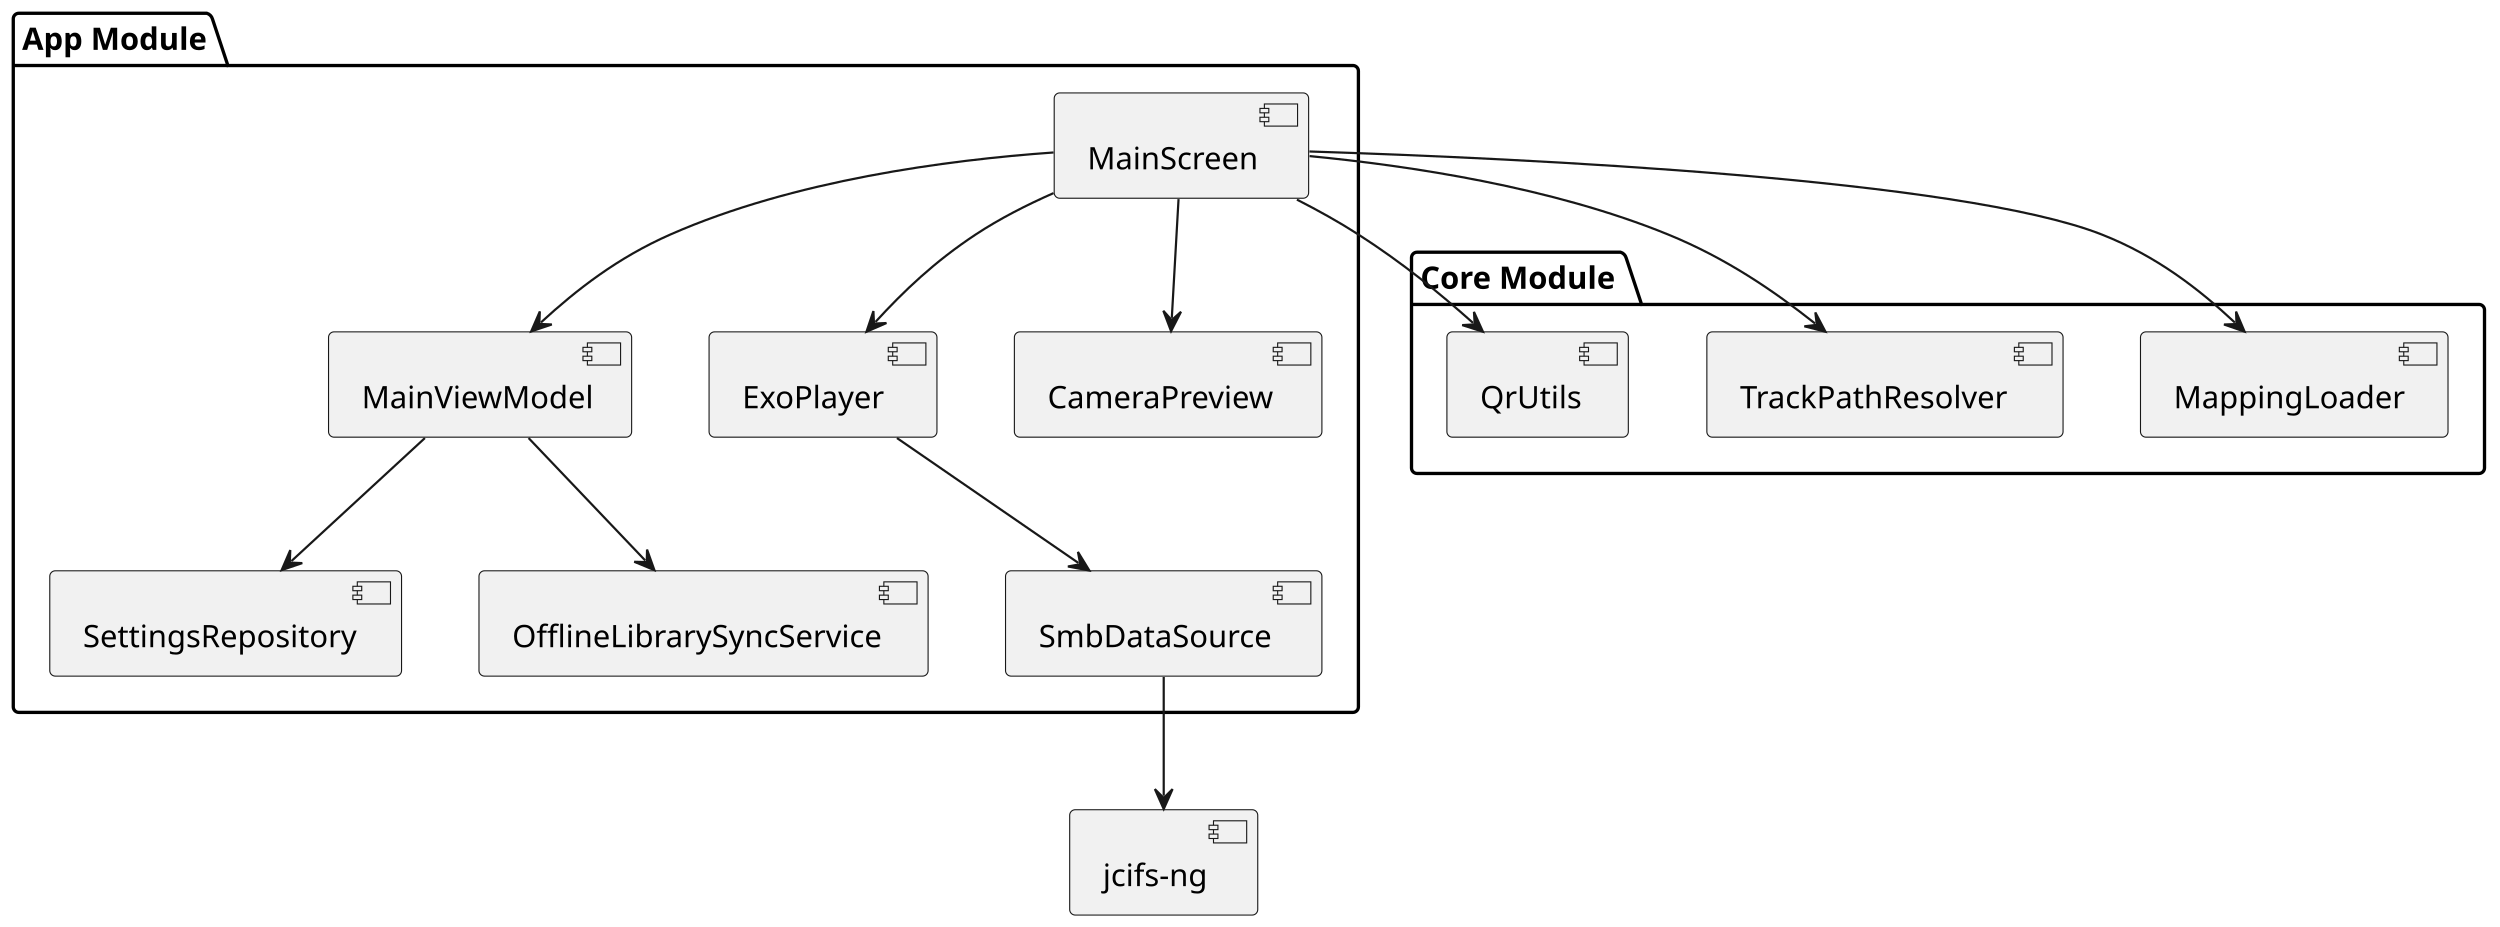
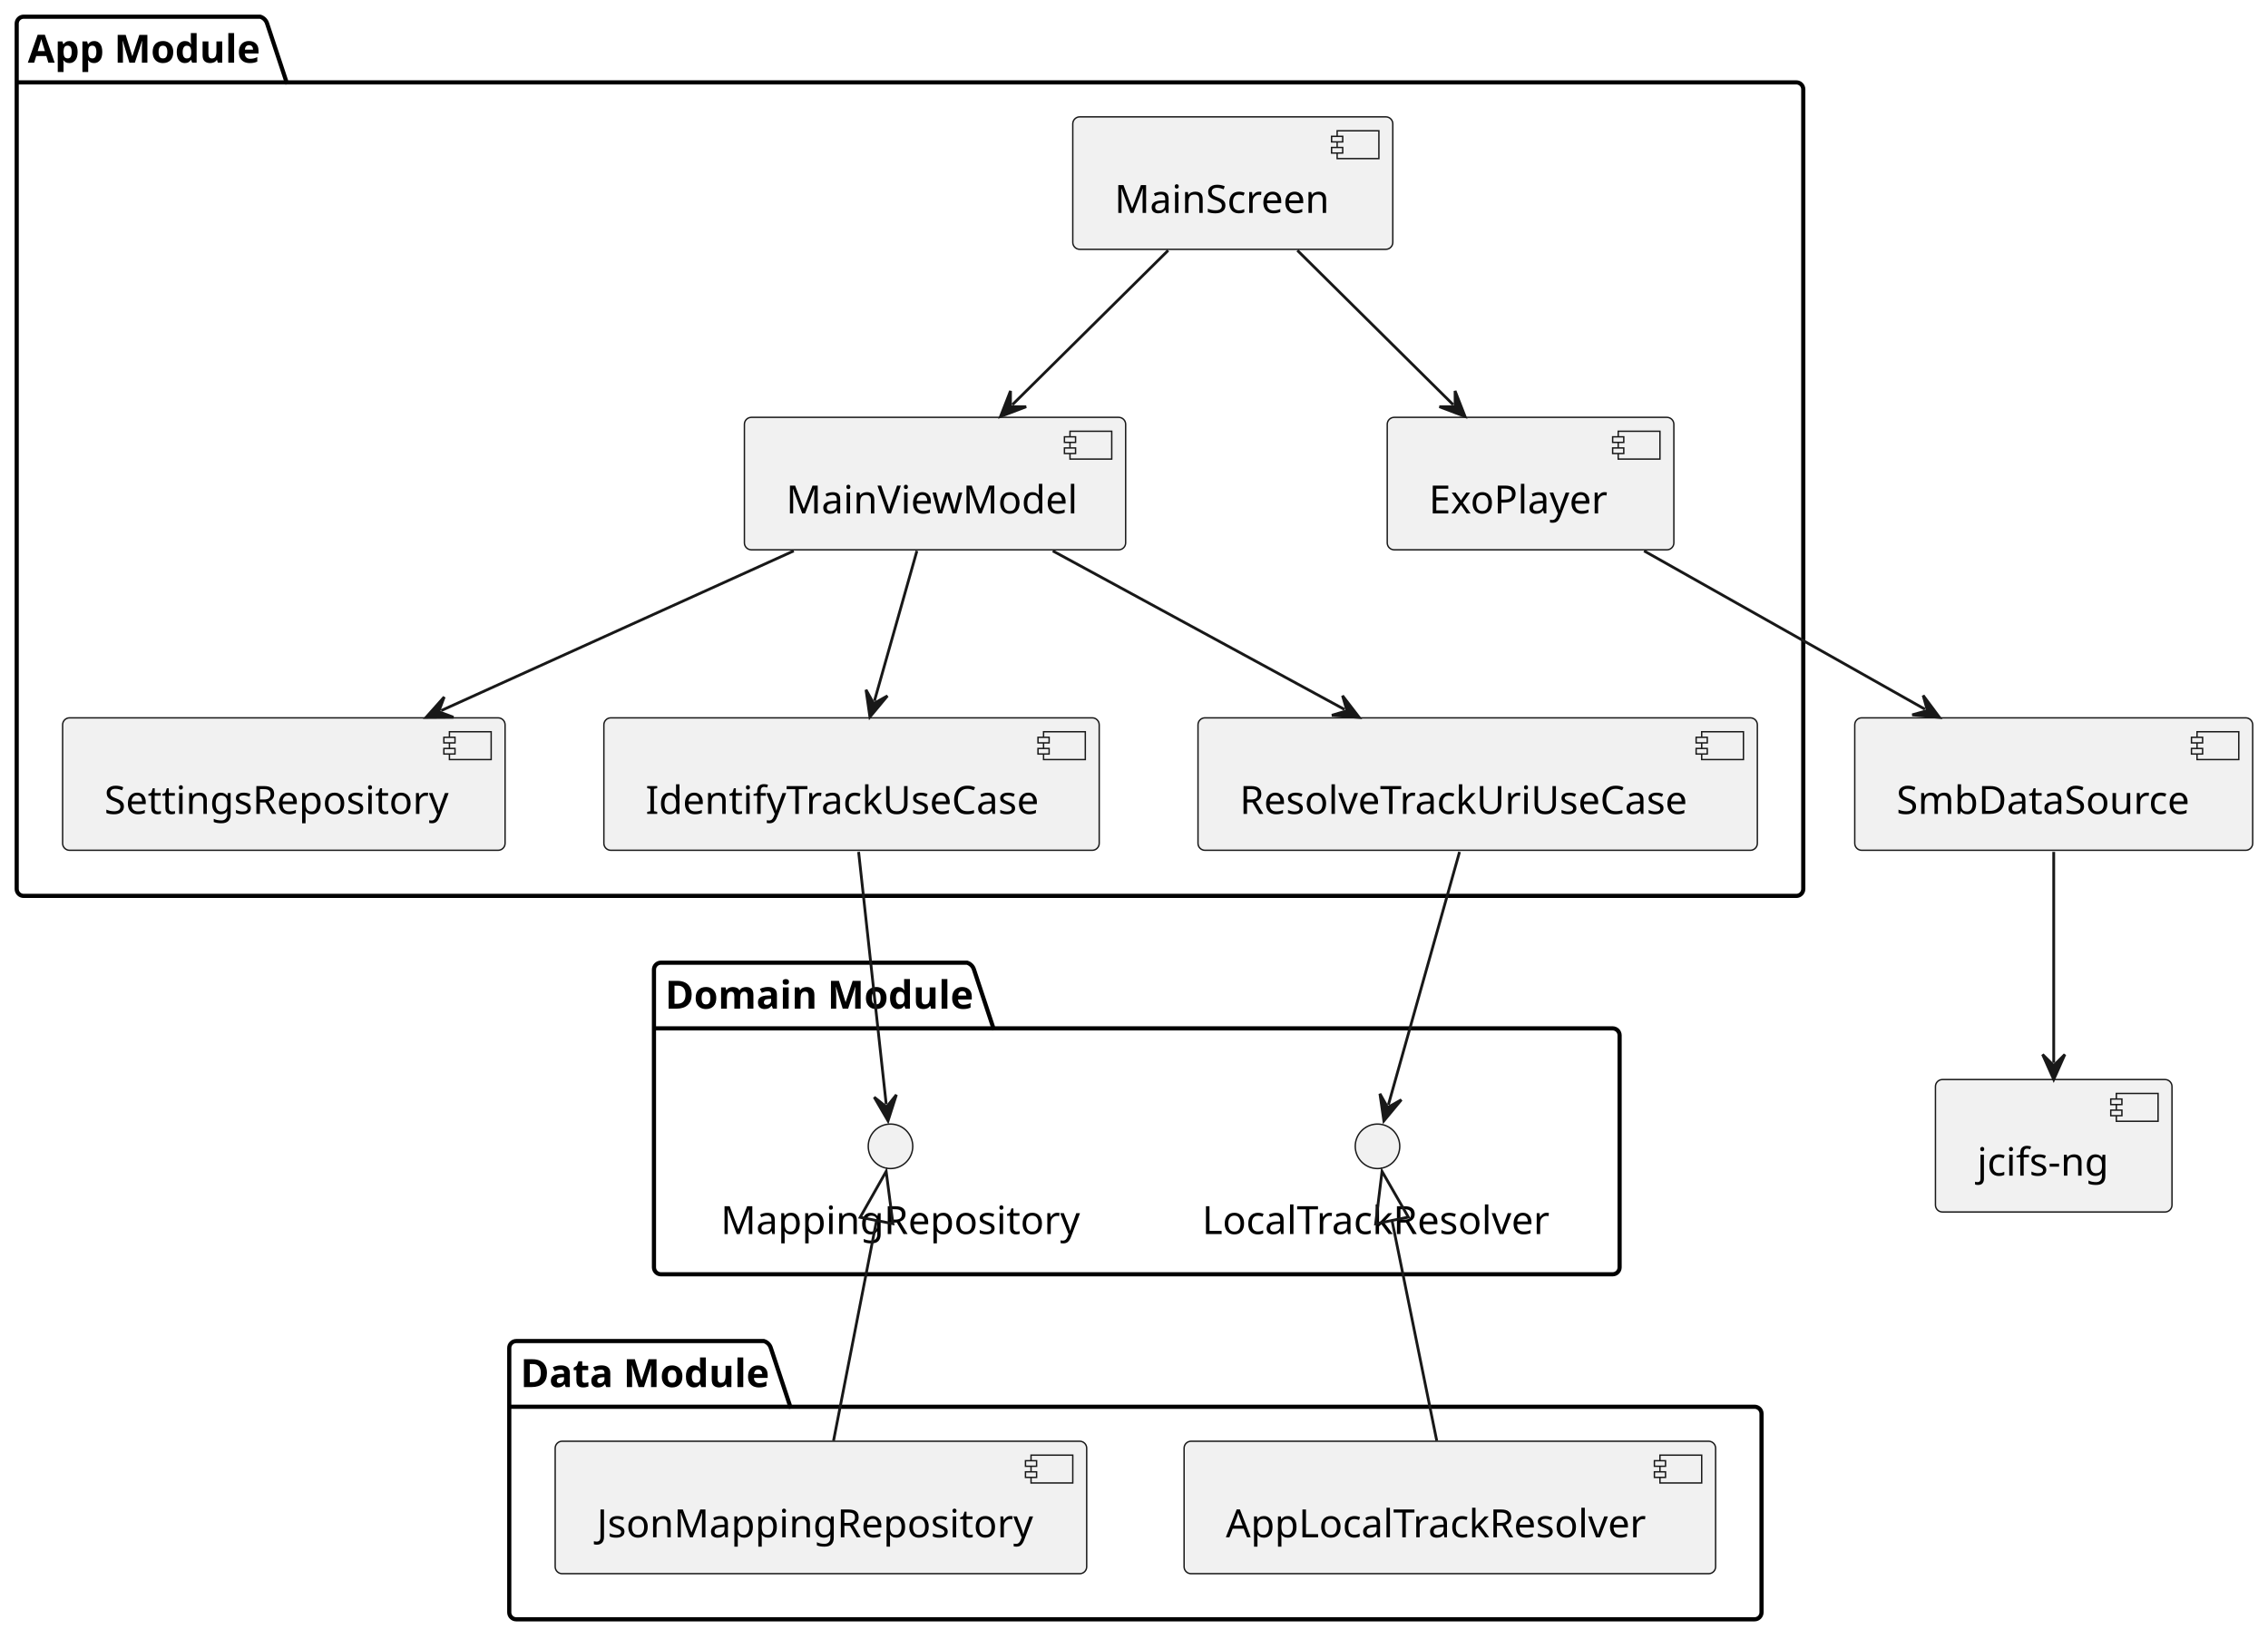
- <svg xmlns="http://www.w3.org/2000/svg" contentStyleType="text/css" height="419px" preserveAspectRatio="none" style="width:1130px;height:419px;background:#FFFFFF;" version="1.1" viewBox="0 0 1130 419" width="1130px" zoomAndPan="magnify">
+ <svg xmlns="http://www.w3.org/2000/svg" contentStyleType="text/css" height="589px" preserveAspectRatio="none" style="width:815px;height:589px;background:#FFFFFF;" version="1.1" viewBox="0 0 815 589" width="815px" zoomAndPan="magnify">
  <defs />
  <g>
    <g id="cluster_App Module">
-       <path d="M8.5,6 L93.5,6 A3.75,3.75 0 0 1 96,8.5 L103,29.609 L611.5,29.609 A2.5,2.5 0 0 1 614,32.109 L614,319.5 A2.5,2.5 0 0 1 611.5,322 L8.5,322 A2.5,2.5 0 0 1 6,319.5 L6,8.5 A2.5,2.5 0 0 1 8.5,6 " fill="none" style="stroke:#000000;stroke-width:1.5;" />
+       <path d="M8.5,6 L93.5,6 A3.75,3.75 0 0 1 96,8.5 L103,29.609 L645.5,29.609 A2.5,2.5 0 0 1 648,32.109 L648,319.5 A2.5,2.5 0 0 1 645.5,322 L8.5,322 A2.5,2.5 0 0 1 6,319.5 L6,8.5 A2.5,2.5 0 0 1 8.5,6 " fill="none" style="stroke:#000000;stroke-width:1.5;" />
      <line style="stroke:#000000;stroke-width:1.5;" x1="6" x2="103" y1="29.609" y2="29.609" />
      <text fill="#000000" font-family="sans-serif" font-size="14" font-weight="bold" lengthAdjust="spacing" textLength="84" x="10" y="22.533">App Module</text>
    </g>
-     <g id="cluster_Core Module">
-       <path d="M640.5,114 L732.5,114 A3.75,3.75 0 0 1 735,116.5 L742,137.609 L1120.5,137.609 A2.5,2.5 0 0 1 1123,140.109 L1123,211.5 A2.5,2.5 0 0 1 1120.5,214 L640.5,214 A2.5,2.5 0 0 1 638,211.5 L638,116.5 A2.5,2.5 0 0 1 640.5,114 " fill="none" style="stroke:#000000;stroke-width:1.5;" />
-       <line style="stroke:#000000;stroke-width:1.5;" x1="638" x2="742" y1="137.609" y2="137.609" />
-       <text fill="#000000" font-family="sans-serif" font-size="14" font-weight="bold" lengthAdjust="spacing" textLength="91" x="642" y="130.533">Core Module</text>
+     <g id="cluster_Domain Module">
+       <path d="M237.5,346 L347.5,346 A3.75,3.75 0 0 1 350,348.5 L357,369.609 L579.5,369.609 A2.5,2.5 0 0 1 582,372.109 L582,455.5 A2.5,2.5 0 0 1 579.5,458 L237.5,458 A2.5,2.5 0 0 1 235,455.5 L235,348.5 A2.5,2.5 0 0 1 237.5,346 " fill="none" style="stroke:#000000;stroke-width:1.5;" />
+       <line style="stroke:#000000;stroke-width:1.5;" x1="235" x2="357" y1="369.609" y2="369.609" />
+       <text fill="#000000" font-family="sans-serif" font-size="14" font-weight="bold" lengthAdjust="spacing" textLength="109" x="239" y="362.533">Domain Module</text>
+     </g>
+     <g id="cluster_Data Module">
+       <path d="M185.5,482 L274.5,482 A3.75,3.75 0 0 1 277,484.5 L284,505.609 L630.5,505.609 A2.5,2.5 0 0 1 633,508.109 L633,579.5 A2.5,2.5 0 0 1 630.5,582 L185.5,582 A2.5,2.5 0 0 1 183,579.5 L183,484.5 A2.5,2.5 0 0 1 185.5,482 " fill="none" style="stroke:#000000;stroke-width:1.5;" />
+       <line style="stroke:#000000;stroke-width:1.5;" x1="183" x2="284" y1="505.609" y2="505.609" />
+       <text fill="#000000" font-family="sans-serif" font-size="14" font-weight="bold" lengthAdjust="spacing" textLength="88" x="187" y="498.533">Data Module</text>
    </g>
    <g id="elem_MainScreen">
-       <rect fill="#F1F1F1" height="47.609" rx="2.5" ry="2.5" style="stroke:#181818;stroke-width:0.5;" width="115" x="476.5" y="42" />
-       <rect fill="#F1F1F1" height="10" style="stroke:#181818;stroke-width:0.5;" width="15" x="571.5" y="47" />
-       <rect fill="#F1F1F1" height="2" style="stroke:#181818;stroke-width:0.5;" width="4" x="569.5" y="49" />
-       <rect fill="#F1F1F1" height="2" style="stroke:#181818;stroke-width:0.5;" width="4" x="569.5" y="53" />
-       <text fill="#000000" font-family="sans-serif" font-size="14" lengthAdjust="spacing" textLength="75" x="491.5" y="76.533">MainScreen</text>
+       <rect fill="#F1F1F1" height="47.609" rx="2.5" ry="2.5" style="stroke:#181818;stroke-width:0.5;" width="115" x="385.5" y="42" />
+       <rect fill="#F1F1F1" height="10" style="stroke:#181818;stroke-width:0.5;" width="15" x="480.5" y="47" />
+       <rect fill="#F1F1F1" height="2" style="stroke:#181818;stroke-width:0.5;" width="4" x="478.5" y="49" />
+       <rect fill="#F1F1F1" height="2" style="stroke:#181818;stroke-width:0.5;" width="4" x="478.5" y="53" />
+       <text fill="#000000" font-family="sans-serif" font-size="14" lengthAdjust="spacing" textLength="75" x="400.5" y="76.533">MainScreen</text>
    </g>
    <g id="elem_MainViewModel">
-       <rect fill="#F1F1F1" height="47.609" rx="2.5" ry="2.5" style="stroke:#181818;stroke-width:0.5;" width="137" x="148.5" y="150" />
-       <rect fill="#F1F1F1" height="10" style="stroke:#181818;stroke-width:0.5;" width="15" x="265.5" y="155" />
-       <rect fill="#F1F1F1" height="2" style="stroke:#181818;stroke-width:0.5;" width="4" x="263.5" y="157" />
-       <rect fill="#F1F1F1" height="2" style="stroke:#181818;stroke-width:0.5;" width="4" x="263.5" y="161" />
-       <text fill="#000000" font-family="sans-serif" font-size="14" lengthAdjust="spacing" textLength="97" x="163.5" y="184.533">MainViewModel</text>
+       <rect fill="#F1F1F1" height="47.609" rx="2.5" ry="2.5" style="stroke:#181818;stroke-width:0.5;" width="137" x="267.5" y="150" />
+       <rect fill="#F1F1F1" height="10" style="stroke:#181818;stroke-width:0.5;" width="15" x="384.5" y="155" />
+       <rect fill="#F1F1F1" height="2" style="stroke:#181818;stroke-width:0.5;" width="4" x="382.5" y="157" />
+       <rect fill="#F1F1F1" height="2" style="stroke:#181818;stroke-width:0.5;" width="4" x="382.5" y="161" />
+       <text fill="#000000" font-family="sans-serif" font-size="14" lengthAdjust="spacing" textLength="97" x="282.5" y="184.533">MainViewModel</text>
    </g>
    <g id="elem_SettingsRepository">
      <rect fill="#F1F1F1" height="47.609" rx="2.5" ry="2.5" style="stroke:#181818;stroke-width:0.5;" width="159" x="22.5" y="258" />
      <rect fill="#F1F1F1" height="10" style="stroke:#181818;stroke-width:0.5;" width="15" x="161.5" y="263" />
      <rect fill="#F1F1F1" height="2" style="stroke:#181818;stroke-width:0.5;" width="4" x="159.5" y="265" />
      <rect fill="#F1F1F1" height="2" style="stroke:#181818;stroke-width:0.5;" width="4" x="159.5" y="269" />
      <text fill="#000000" font-family="sans-serif" font-size="14" lengthAdjust="spacing" textLength="119" x="37.5" y="292.533">SettingsRepository</text>
    </g>
-     <g id="elem_OfflineLibrarySyncService">
-       <rect fill="#F1F1F1" height="47.609" rx="2.5" ry="2.5" style="stroke:#181818;stroke-width:0.5;" width="203" x="216.5" y="258" />
-       <rect fill="#F1F1F1" height="10" style="stroke:#181818;stroke-width:0.5;" width="15" x="399.5" y="263" />
-       <rect fill="#F1F1F1" height="2" style="stroke:#181818;stroke-width:0.5;" width="4" x="397.5" y="265" />
-       <rect fill="#F1F1F1" height="2" style="stroke:#181818;stroke-width:0.5;" width="4" x="397.5" y="269" />
-       <text fill="#000000" font-family="sans-serif" font-size="14" lengthAdjust="spacing" textLength="163" x="231.5" y="292.533">OfflineLibrarySyncService</text>
+     <g id="elem_IdentifyTrackUseCase">
+       <rect fill="#F1F1F1" height="47.609" rx="2.5" ry="2.5" style="stroke:#181818;stroke-width:0.5;" width="178" x="217" y="258" />
+       <rect fill="#F1F1F1" height="10" style="stroke:#181818;stroke-width:0.5;" width="15" x="375" y="263" />
+       <rect fill="#F1F1F1" height="2" style="stroke:#181818;stroke-width:0.5;" width="4" x="373" y="265" />
+       <rect fill="#F1F1F1" height="2" style="stroke:#181818;stroke-width:0.5;" width="4" x="373" y="269" />
+       <text fill="#000000" font-family="sans-serif" font-size="14" lengthAdjust="spacing" textLength="138" x="232" y="292.533">IdentifyTrackUseCase</text>
+     </g>
+     <g id="elem_ResolveTrackUriUseCase">
+       <rect fill="#F1F1F1" height="47.609" rx="2.5" ry="2.5" style="stroke:#181818;stroke-width:0.5;" width="201" x="430.5" y="258" />
+       <rect fill="#F1F1F1" height="10" style="stroke:#181818;stroke-width:0.5;" width="15" x="611.5" y="263" />
+       <rect fill="#F1F1F1" height="2" style="stroke:#181818;stroke-width:0.5;" width="4" x="609.5" y="265" />
+       <rect fill="#F1F1F1" height="2" style="stroke:#181818;stroke-width:0.5;" width="4" x="609.5" y="269" />
+       <text fill="#000000" font-family="sans-serif" font-size="14" lengthAdjust="spacing" textLength="161" x="445.5" y="292.533">ResolveTrackUriUseCase</text>
    </g>
    <g id="elem_ExoPlayer">
-       <rect fill="#F1F1F1" height="47.609" rx="2.5" ry="2.5" style="stroke:#181818;stroke-width:0.5;" width="103" x="320.5" y="150" />
-       <rect fill="#F1F1F1" height="10" style="stroke:#181818;stroke-width:0.5;" width="15" x="403.5" y="155" />
-       <rect fill="#F1F1F1" height="2" style="stroke:#181818;stroke-width:0.5;" width="4" x="401.5" y="157" />
-       <rect fill="#F1F1F1" height="2" style="stroke:#181818;stroke-width:0.5;" width="4" x="401.5" y="161" />
-       <text fill="#000000" font-family="sans-serif" font-size="14" lengthAdjust="spacing" textLength="63" x="335.5" y="184.533">ExoPlayer</text>
+       <rect fill="#F1F1F1" height="47.609" rx="2.5" ry="2.5" style="stroke:#181818;stroke-width:0.5;" width="103" x="498.5" y="150" />
+       <rect fill="#F1F1F1" height="10" style="stroke:#181818;stroke-width:0.5;" width="15" x="581.5" y="155" />
+       <rect fill="#F1F1F1" height="2" style="stroke:#181818;stroke-width:0.5;" width="4" x="579.5" y="157" />
+       <rect fill="#F1F1F1" height="2" style="stroke:#181818;stroke-width:0.5;" width="4" x="579.5" y="161" />
+       <text fill="#000000" font-family="sans-serif" font-size="14" lengthAdjust="spacing" textLength="63" x="513.5" y="184.533">ExoPlayer</text>
+     </g>
+     <g id="elem_MappingRepository">
+       <ellipse cx="320" cy="412" fill="#F1F1F1" rx="8" ry="8" style="stroke:#181818;stroke-width:0.5;" />
+       <text fill="#000000" font-family="sans-serif" font-size="14" lengthAdjust="spacing" textLength="122" x="259" y="443.533">MappingRepository</text>
+     </g>
+     <g id="elem_LocalTrackResolver">
+       <ellipse cx="495" cy="412" fill="#F1F1F1" rx="8" ry="8" style="stroke:#181818;stroke-width:0.5;" />
+       <text fill="#000000" font-family="sans-serif" font-size="14" lengthAdjust="spacing" textLength="126" x="432" y="443.533">LocalTrackResolver</text>
+     </g>
+     <g id="elem_JsonMappingRepository">
+       <rect fill="#F1F1F1" height="47.609" rx="2.5" ry="2.5" style="stroke:#181818;stroke-width:0.5;" width="191" x="199.5" y="518" />
+       <rect fill="#F1F1F1" height="10" style="stroke:#181818;stroke-width:0.5;" width="15" x="370.5" y="523" />
+       <rect fill="#F1F1F1" height="2" style="stroke:#181818;stroke-width:0.5;" width="4" x="368.5" y="525" />
+       <rect fill="#F1F1F1" height="2" style="stroke:#181818;stroke-width:0.5;" width="4" x="368.5" y="529" />
+       <text fill="#000000" font-family="sans-serif" font-size="14" lengthAdjust="spacing" textLength="151" x="214.5" y="552.533">JsonMappingRepository</text>
+     </g>
+     <g id="elem_AppLocalTrackResolver">
+       <rect fill="#F1F1F1" height="47.609" rx="2.5" ry="2.5" style="stroke:#181818;stroke-width:0.5;" width="191" x="425.5" y="518" />
+       <rect fill="#F1F1F1" height="10" style="stroke:#181818;stroke-width:0.5;" width="15" x="596.5" y="523" />
+       <rect fill="#F1F1F1" height="2" style="stroke:#181818;stroke-width:0.5;" width="4" x="594.5" y="525" />
+       <rect fill="#F1F1F1" height="2" style="stroke:#181818;stroke-width:0.5;" width="4" x="594.5" y="529" />
+       <text fill="#000000" font-family="sans-serif" font-size="14" lengthAdjust="spacing" textLength="151" x="440.5" y="552.533">AppLocalTrackResolver</text>
    </g>
    <g id="elem_SmbDataSource">
-       <rect fill="#F1F1F1" height="47.609" rx="2.5" ry="2.5" style="stroke:#181818;stroke-width:0.5;" width="143" x="454.5" y="258" />
-       <rect fill="#F1F1F1" height="10" style="stroke:#181818;stroke-width:0.5;" width="15" x="577.5" y="263" />
-       <rect fill="#F1F1F1" height="2" style="stroke:#181818;stroke-width:0.5;" width="4" x="575.5" y="265" />
-       <rect fill="#F1F1F1" height="2" style="stroke:#181818;stroke-width:0.5;" width="4" x="575.5" y="269" />
-       <text fill="#000000" font-family="sans-serif" font-size="14" lengthAdjust="spacing" textLength="103" x="469.5" y="292.533">SmbDataSource</text>
-     </g>
-     <g id="elem_CameraPreview">
-       <rect fill="#F1F1F1" height="47.609" rx="2.5" ry="2.5" style="stroke:#181818;stroke-width:0.5;" width="139" x="458.5" y="150" />
-       <rect fill="#F1F1F1" height="10" style="stroke:#181818;stroke-width:0.5;" width="15" x="577.5" y="155" />
-       <rect fill="#F1F1F1" height="2" style="stroke:#181818;stroke-width:0.5;" width="4" x="575.5" y="157" />
-       <rect fill="#F1F1F1" height="2" style="stroke:#181818;stroke-width:0.5;" width="4" x="575.5" y="161" />
-       <text fill="#000000" font-family="sans-serif" font-size="14" lengthAdjust="spacing" textLength="99" x="473.5" y="184.533">CameraPreview</text>
-     </g>
-     <g id="elem_MappingLoader">
-       <rect fill="#F1F1F1" height="47.609" rx="2.5" ry="2.5" style="stroke:#181818;stroke-width:0.5;" width="139" x="967.5" y="150" />
-       <rect fill="#F1F1F1" height="10" style="stroke:#181818;stroke-width:0.5;" width="15" x="1086.5" y="155" />
-       <rect fill="#F1F1F1" height="2" style="stroke:#181818;stroke-width:0.5;" width="4" x="1084.5" y="157" />
-       <rect fill="#F1F1F1" height="2" style="stroke:#181818;stroke-width:0.5;" width="4" x="1084.5" y="161" />
-       <text fill="#000000" font-family="sans-serif" font-size="14" lengthAdjust="spacing" textLength="99" x="982.5" y="184.533">MappingLoader</text>
-     </g>
-     <g id="elem_TrackPathResolver">
-       <rect fill="#F1F1F1" height="47.609" rx="2.5" ry="2.5" style="stroke:#181818;stroke-width:0.5;" width="161" x="771.5" y="150" />
-       <rect fill="#F1F1F1" height="10" style="stroke:#181818;stroke-width:0.5;" width="15" x="912.5" y="155" />
-       <rect fill="#F1F1F1" height="2" style="stroke:#181818;stroke-width:0.5;" width="4" x="910.5" y="157" />
-       <rect fill="#F1F1F1" height="2" style="stroke:#181818;stroke-width:0.5;" width="4" x="910.5" y="161" />
-       <text fill="#000000" font-family="sans-serif" font-size="14" lengthAdjust="spacing" textLength="121" x="786.5" y="184.533">TrackPathResolver</text>
-     </g>
-     <g id="elem_QrUtils">
-       <rect fill="#F1F1F1" height="47.609" rx="2.5" ry="2.5" style="stroke:#181818;stroke-width:0.5;" width="82" x="654" y="150" />
-       <rect fill="#F1F1F1" height="10" style="stroke:#181818;stroke-width:0.5;" width="15" x="716" y="155" />
-       <rect fill="#F1F1F1" height="2" style="stroke:#181818;stroke-width:0.5;" width="4" x="714" y="157" />
-       <rect fill="#F1F1F1" height="2" style="stroke:#181818;stroke-width:0.5;" width="4" x="714" y="161" />
-       <text fill="#000000" font-family="sans-serif" font-size="14" lengthAdjust="spacing" textLength="42" x="669" y="184.533">QrUtils</text>
+       <rect fill="#F1F1F1" height="47.609" rx="2.5" ry="2.5" style="stroke:#181818;stroke-width:0.5;" width="143" x="666.5" y="258" />
+       <rect fill="#F1F1F1" height="10" style="stroke:#181818;stroke-width:0.5;" width="15" x="789.5" y="263" />
+       <rect fill="#F1F1F1" height="2" style="stroke:#181818;stroke-width:0.5;" width="4" x="787.5" y="265" />
+       <rect fill="#F1F1F1" height="2" style="stroke:#181818;stroke-width:0.5;" width="4" x="787.5" y="269" />
+       <text fill="#000000" font-family="sans-serif" font-size="14" lengthAdjust="spacing" textLength="103" x="681.5" y="292.533">SmbDataSource</text>
    </g>
    <g id="elem_jcifs-ng">
-       <rect fill="#F1F1F1" height="47.609" rx="2.5" ry="2.5" style="stroke:#181818;stroke-width:0.5;" width="85" x="483.5" y="366" />
-       <rect fill="#F1F1F1" height="10" style="stroke:#181818;stroke-width:0.5;" width="15" x="548.5" y="371" />
-       <rect fill="#F1F1F1" height="2" style="stroke:#181818;stroke-width:0.5;" width="4" x="546.5" y="373" />
-       <rect fill="#F1F1F1" height="2" style="stroke:#181818;stroke-width:0.5;" width="4" x="546.5" y="377" />
-       <text fill="#000000" font-family="sans-serif" font-size="14" lengthAdjust="spacing" textLength="45" x="498.5" y="400.533">jcifs-ng</text>
+       <rect fill="#F1F1F1" height="47.609" rx="2.5" ry="2.5" style="stroke:#181818;stroke-width:0.5;" width="85" x="695.5" y="388" />
+       <rect fill="#F1F1F1" height="10" style="stroke:#181818;stroke-width:0.5;" width="15" x="760.5" y="393" />
+       <rect fill="#F1F1F1" height="2" style="stroke:#181818;stroke-width:0.5;" width="4" x="758.5" y="395" />
+       <rect fill="#F1F1F1" height="2" style="stroke:#181818;stroke-width:0.5;" width="4" x="758.5" y="399" />
+       <text fill="#000000" font-family="sans-serif" font-size="14" lengthAdjust="spacing" textLength="45" x="710.5" y="422.533">jcifs-ng</text>
    </g>
    <g id="link_MainScreen_MainViewModel">
-       <path d="M476.22,68.92 C428.09,72.32 358.65,81.51 303,106 C279.27,116.44 260.729,130.841 244.509,145.741 " fill="none" id="MainScreen-to-MainViewModel" style="stroke:#181818;stroke-width:1.0;" />
-       <polygon fill="#181818" points="240.09,149.8,249.424,146.657,243.772,146.417,244.012,140.766,240.09,149.8" style="stroke:#181818;stroke-width:1.0;" />
+       <path d="M419.78,90 C401.96,107.66 381.713,127.718 363.803,145.458 " fill="none" id="MainScreen-to-MainViewModel" style="stroke:#181818;stroke-width:1.0;" />
+       <polygon fill="#181818" points="359.54,149.68,368.749,146.188,363.092,146.161,363.119,140.505,359.54,149.68" style="stroke:#181818;stroke-width:1.0;" />
    </g>
    <g id="link_MainViewModel_SettingsRepository">
-       <path d="M192.05,198 C172.89,215.66 150.962,235.874 131.712,253.614 " fill="none" id="MainViewModel-to-SettingsRepository" style="stroke:#181818;stroke-width:1.0;" />
-       <polygon fill="#181818" points="127.3,257.68,136.629,254.522,130.977,254.292,131.208,248.639,127.3,257.68" style="stroke:#181818;stroke-width:1.0;" />
+       <path d="M285.23,198 C246.11,215.72 197.736,237.635 158.546,255.385 " fill="none" id="MainViewModel-to-SettingsRepository" style="stroke:#181818;stroke-width:1.0;" />
+       <polygon fill="#181818" points="153.08,257.86,162.929,257.791,157.635,255.797,159.628,250.503,153.08,257.86" style="stroke:#181818;stroke-width:1.0;" />
    </g>
-     <g id="link_MainViewModel_OfflineLibrarySyncService">
-       <path d="M238.92,198 C255.74,215.66 274.741,235.596 291.642,253.336 " fill="none" id="MainViewModel-to-OfflineLibrarySyncService" style="stroke:#181818;stroke-width:1.0;" />
-       <polygon fill="#181818" points="295.78,257.68,292.468,248.405,292.331,254.06,286.676,253.923,295.78,257.68" style="stroke:#181818;stroke-width:1.0;" />
+     <g id="link_MainViewModel_IdentifyTrackUseCase">
+       <path d="M329.49,198 C324.49,215.66 319.254,234.167 314.234,251.907 " fill="none" id="MainViewModel-to-IdentifyTrackUseCase" style="stroke:#181818;stroke-width:1.0;" />
+       <polygon fill="#181818" points="312.6,257.68,318.899,250.109,313.961,252.869,311.202,247.931,312.6,257.68" style="stroke:#181818;stroke-width:1.0;" />
+     </g>
+     <g id="link_MainViewModel_ResolveTrackUriUseCase">
+       <path d="M378.31,198 C410.91,215.72 450.498,237.245 483.158,254.995 " fill="none" id="MainViewModel-to-ResolveTrackUriUseCase" style="stroke:#181818;stroke-width:1.0;" />
+       <polygon fill="#181818" points="488.43,257.86,482.432,250.048,484.037,255.472,478.612,257.077,488.43,257.86" style="stroke:#181818;stroke-width:1.0;" />
    </g>
    <g id="link_MainScreen_ExoPlayer">
-       <path d="M476.21,87.28 C464.14,92.59 451.81,98.86 441,106 C422.47,118.24 408.625,131.428 395.705,145.518 " fill="none" id="MainScreen-to-ExoPlayer" style="stroke:#181818;stroke-width:1.0;" />
-       <polygon fill="#181818" points="391.65,149.94,400.681,146.01,395.029,146.255,394.784,140.603,391.65,149.94" style="stroke:#181818;stroke-width:1.0;" />
+       <path d="M466.22,90 C484.04,107.66 504.287,127.718 522.197,145.458 " fill="none" id="MainScreen-to-ExoPlayer" style="stroke:#181818;stroke-width:1.0;" />
+       <polygon fill="#181818" points="526.46,149.68,522.881,140.505,522.908,146.161,517.251,146.188,526.46,149.68" style="stroke:#181818;stroke-width:1.0;" />
+     </g>
+     <g id="link_IdentifyTrackUseCase_MappingRepository">
+       <path d="M308.54,306.18 C311.72,335.29 316.369,377.755 318.459,396.896 " fill="none" id="IdentifyTrackUseCase-to-MappingRepository" style="stroke:#181818;stroke-width:1.0;" />
+       <polygon fill="#181818" points="319.11,402.86,322.109,393.479,318.567,397.889,314.157,394.347,319.11,402.86" style="stroke:#181818;stroke-width:1.0;" />
+     </g>
+     <g id="link_ResolveTrackUriUseCase_LocalTrackResolver">
+       <path d="M524.48,306.18 C516.29,335.29 504.294,377.944 498.914,397.084 " fill="none" id="ResolveTrackUriUseCase-to-LocalTrackResolver" style="stroke:#181818;stroke-width:1.0;" />
+       <polygon fill="#181818" points="497.29,402.86,503.576,395.278,498.643,398.046,495.875,393.113,497.29,402.86" style="stroke:#181818;stroke-width:1.0;" />
+     </g>
+     <g id="link_MappingRepository_JsonMappingRepository">
+       <path d="M314.988,438.676 C311.269,457.716 305.23,488.64 299.53,517.82 " fill="none" id="MappingRepository-backto-JsonMappingRepository" style="stroke:#181818;stroke-width:1.0;" />
+       <polygon fill="none" points="318.44,421.01,309.1,437.526,320.877,439.827,318.44,421.01" style="stroke:#181818;stroke-width:1.0;" />
+     </g>
+     <g id="link_LocalTrackResolver_AppLocalTrackResolver">
+       <path d="M500.215,438.649 C504.085,457.689 510.36,488.64 516.29,517.82 " fill="none" id="LocalTrackResolver-backto-AppLocalTrackResolver" style="stroke:#181818;stroke-width:1.0;" />
+       <polygon fill="none" points="496.63,421.01,494.336,439.844,506.095,437.454,496.63,421.01" style="stroke:#181818;stroke-width:1.0;" />
    </g>
    <g id="link_ExoPlayer_SmbDataSource">
-       <path d="M405.42,198 C431.16,215.72 461.647,236.708 487.438,254.458 " fill="none" id="ExoPlayer-to-SmbDataSource" style="stroke:#181818;stroke-width:1.0;" />
-       <polygon fill="#181818" points="492.38,257.86,487.234,249.462,488.261,255.025,482.698,256.053,492.38,257.86" style="stroke:#181818;stroke-width:1.0;" />
-     </g>
-     <g id="link_MainScreen_CameraPreview">
-       <path d="M532.7,90 C531.7,107.66 530.658,125.95 529.658,143.69 " fill="none" id="MainScreen-to-CameraPreview" style="stroke:#181818;stroke-width:1.0;" />
-       <polygon fill="#181818" points="529.32,149.68,533.82,140.919,529.601,144.688,525.833,140.469,529.32,149.68" style="stroke:#181818;stroke-width:1.0;" />
-     </g>
-     <g id="link_MainScreen_MappingLoader">
-       <path d="M591.85,68.47 C690.38,71.63 886.3,80.93 950,106 C974.66,115.7 993.804,130.526 1010.164,145.796 " fill="none" id="MainScreen-to-MappingLoader" style="stroke:#181818;stroke-width:1.0;" />
-       <polygon fill="#181818" points="1014.55,149.89,1010.7,140.825,1010.895,146.478,1005.241,146.673,1014.55,149.89" style="stroke:#181818;stroke-width:1.0;" />
-     </g>
-     <g id="link_MainScreen_TrackPathResolver">
-       <path d="M591.91,70.56 C637.38,74.92 701.57,84.6 754,106 C780.14,116.67 801.665,131.387 820.405,146.217 " fill="none" id="MainScreen-to-TrackPathResolver" style="stroke:#181818;stroke-width:1.0;" />
-       <polygon fill="#181818" points="825.11,149.94,820.535,141.218,821.189,146.837,815.57,147.492,825.11,149.94" style="stroke:#181818;stroke-width:1.0;" />
-     </g>
-     <g id="link_MainScreen_QrUtils">
-       <path d="M586.2,90.22 C595.67,95.05 605.3,100.39 614,106 C634.1,118.95 650.357,132.203 665.817,145.953 " fill="none" id="MainScreen-to-QrUtils" style="stroke:#181818;stroke-width:1.0;" />
-       <polygon fill="#181818" points="670.3,149.94,666.233,140.97,666.564,146.617,660.917,146.948,670.3,149.94" style="stroke:#181818;stroke-width:1.0;" />
+       <path d="M590.79,198 C622.22,215.72 660.254,237.163 691.734,254.913 " fill="none" id="ExoPlayer-to-SmbDataSource" style="stroke:#181818;stroke-width:1.0;" />
+       <polygon fill="#181818" points="696.96,257.86,691.085,249.955,692.605,255.404,687.156,256.924,696.96,257.86" style="stroke:#181818;stroke-width:1.0;" />
    </g>
    <g id="link_SmbDataSource_jcifs-ng">
-       <path d="M526,306 C526,323.66 526,341.94 526,359.68 " fill="none" id="SmbDataSource-to-jcifs-ng" style="stroke:#181818;stroke-width:1.0;" />
-       <polygon fill="#181818" points="526,365.68,530,356.68,526,360.68,522,356.68,526,365.68" style="stroke:#181818;stroke-width:1.0;" />
+       <path d="M738,306.18 C738,329.38 738,358.86 738,381.99 " fill="none" id="SmbDataSource-to-jcifs-ng" style="stroke:#181818;stroke-width:1.0;" />
+       <polygon fill="#181818" points="738,387.99,742,378.99,738,382.99,734,378.99,738,387.99" style="stroke:#181818;stroke-width:1.0;" />
    </g>
  </g>
</svg>
